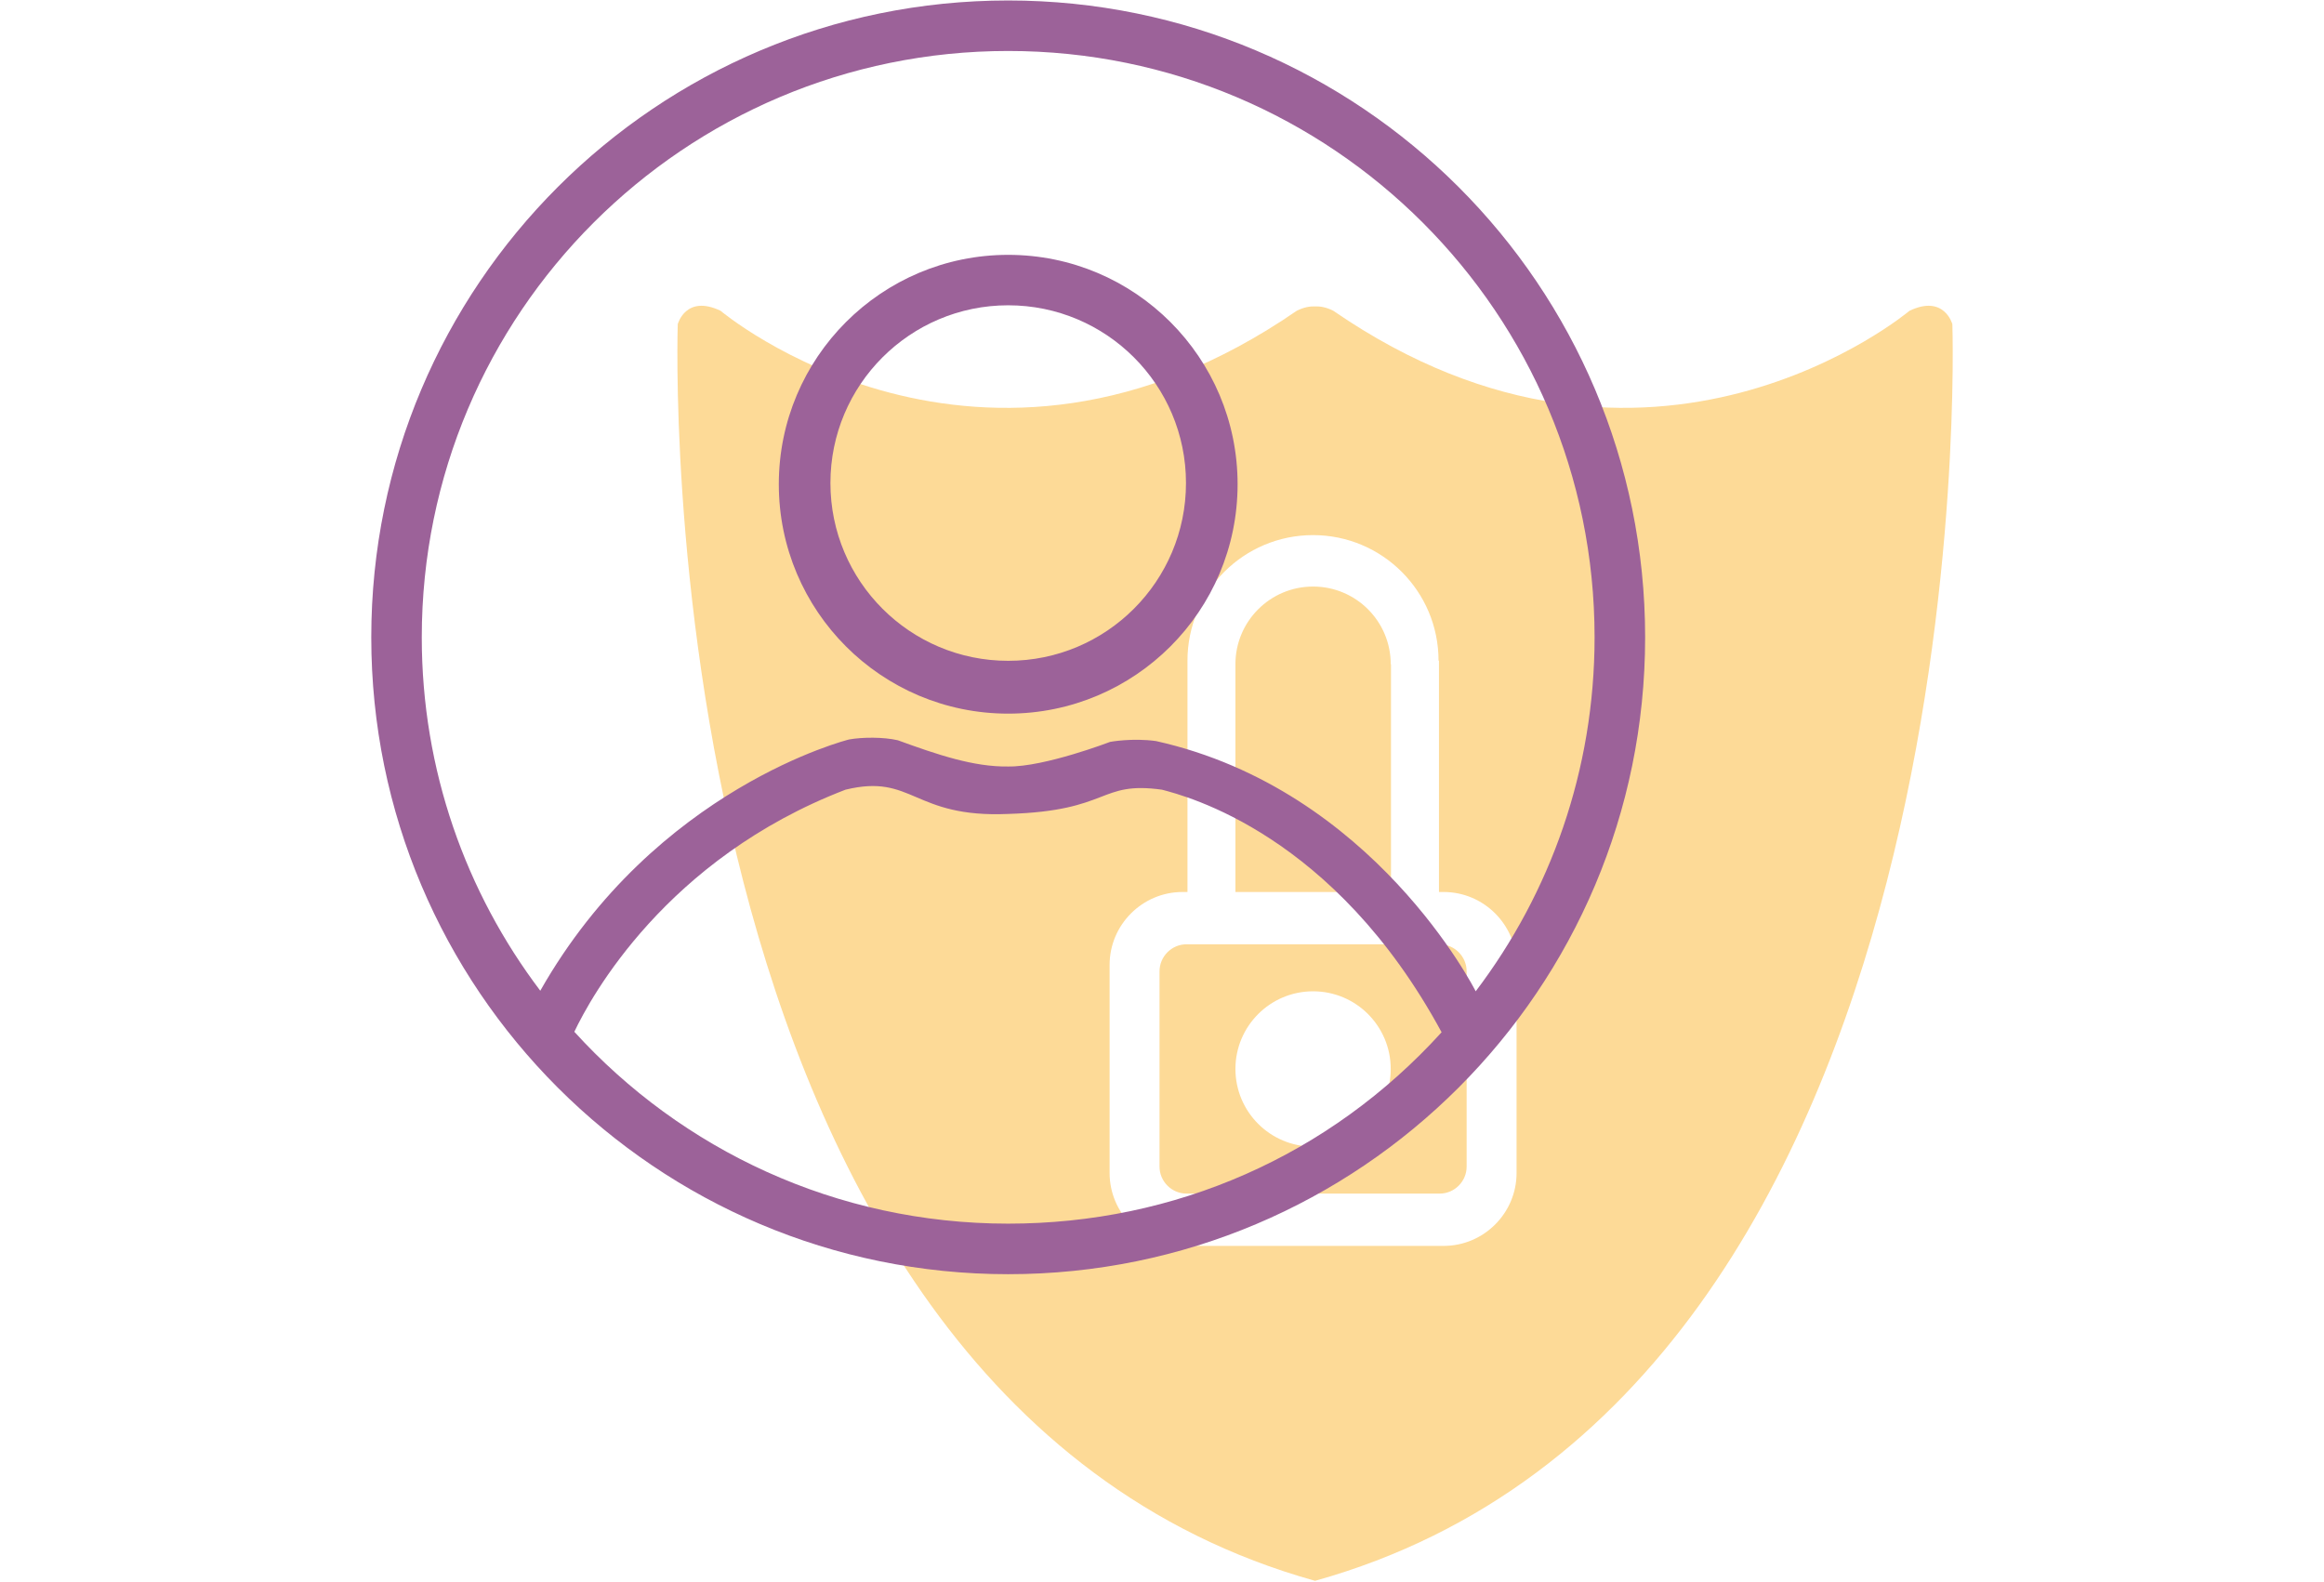
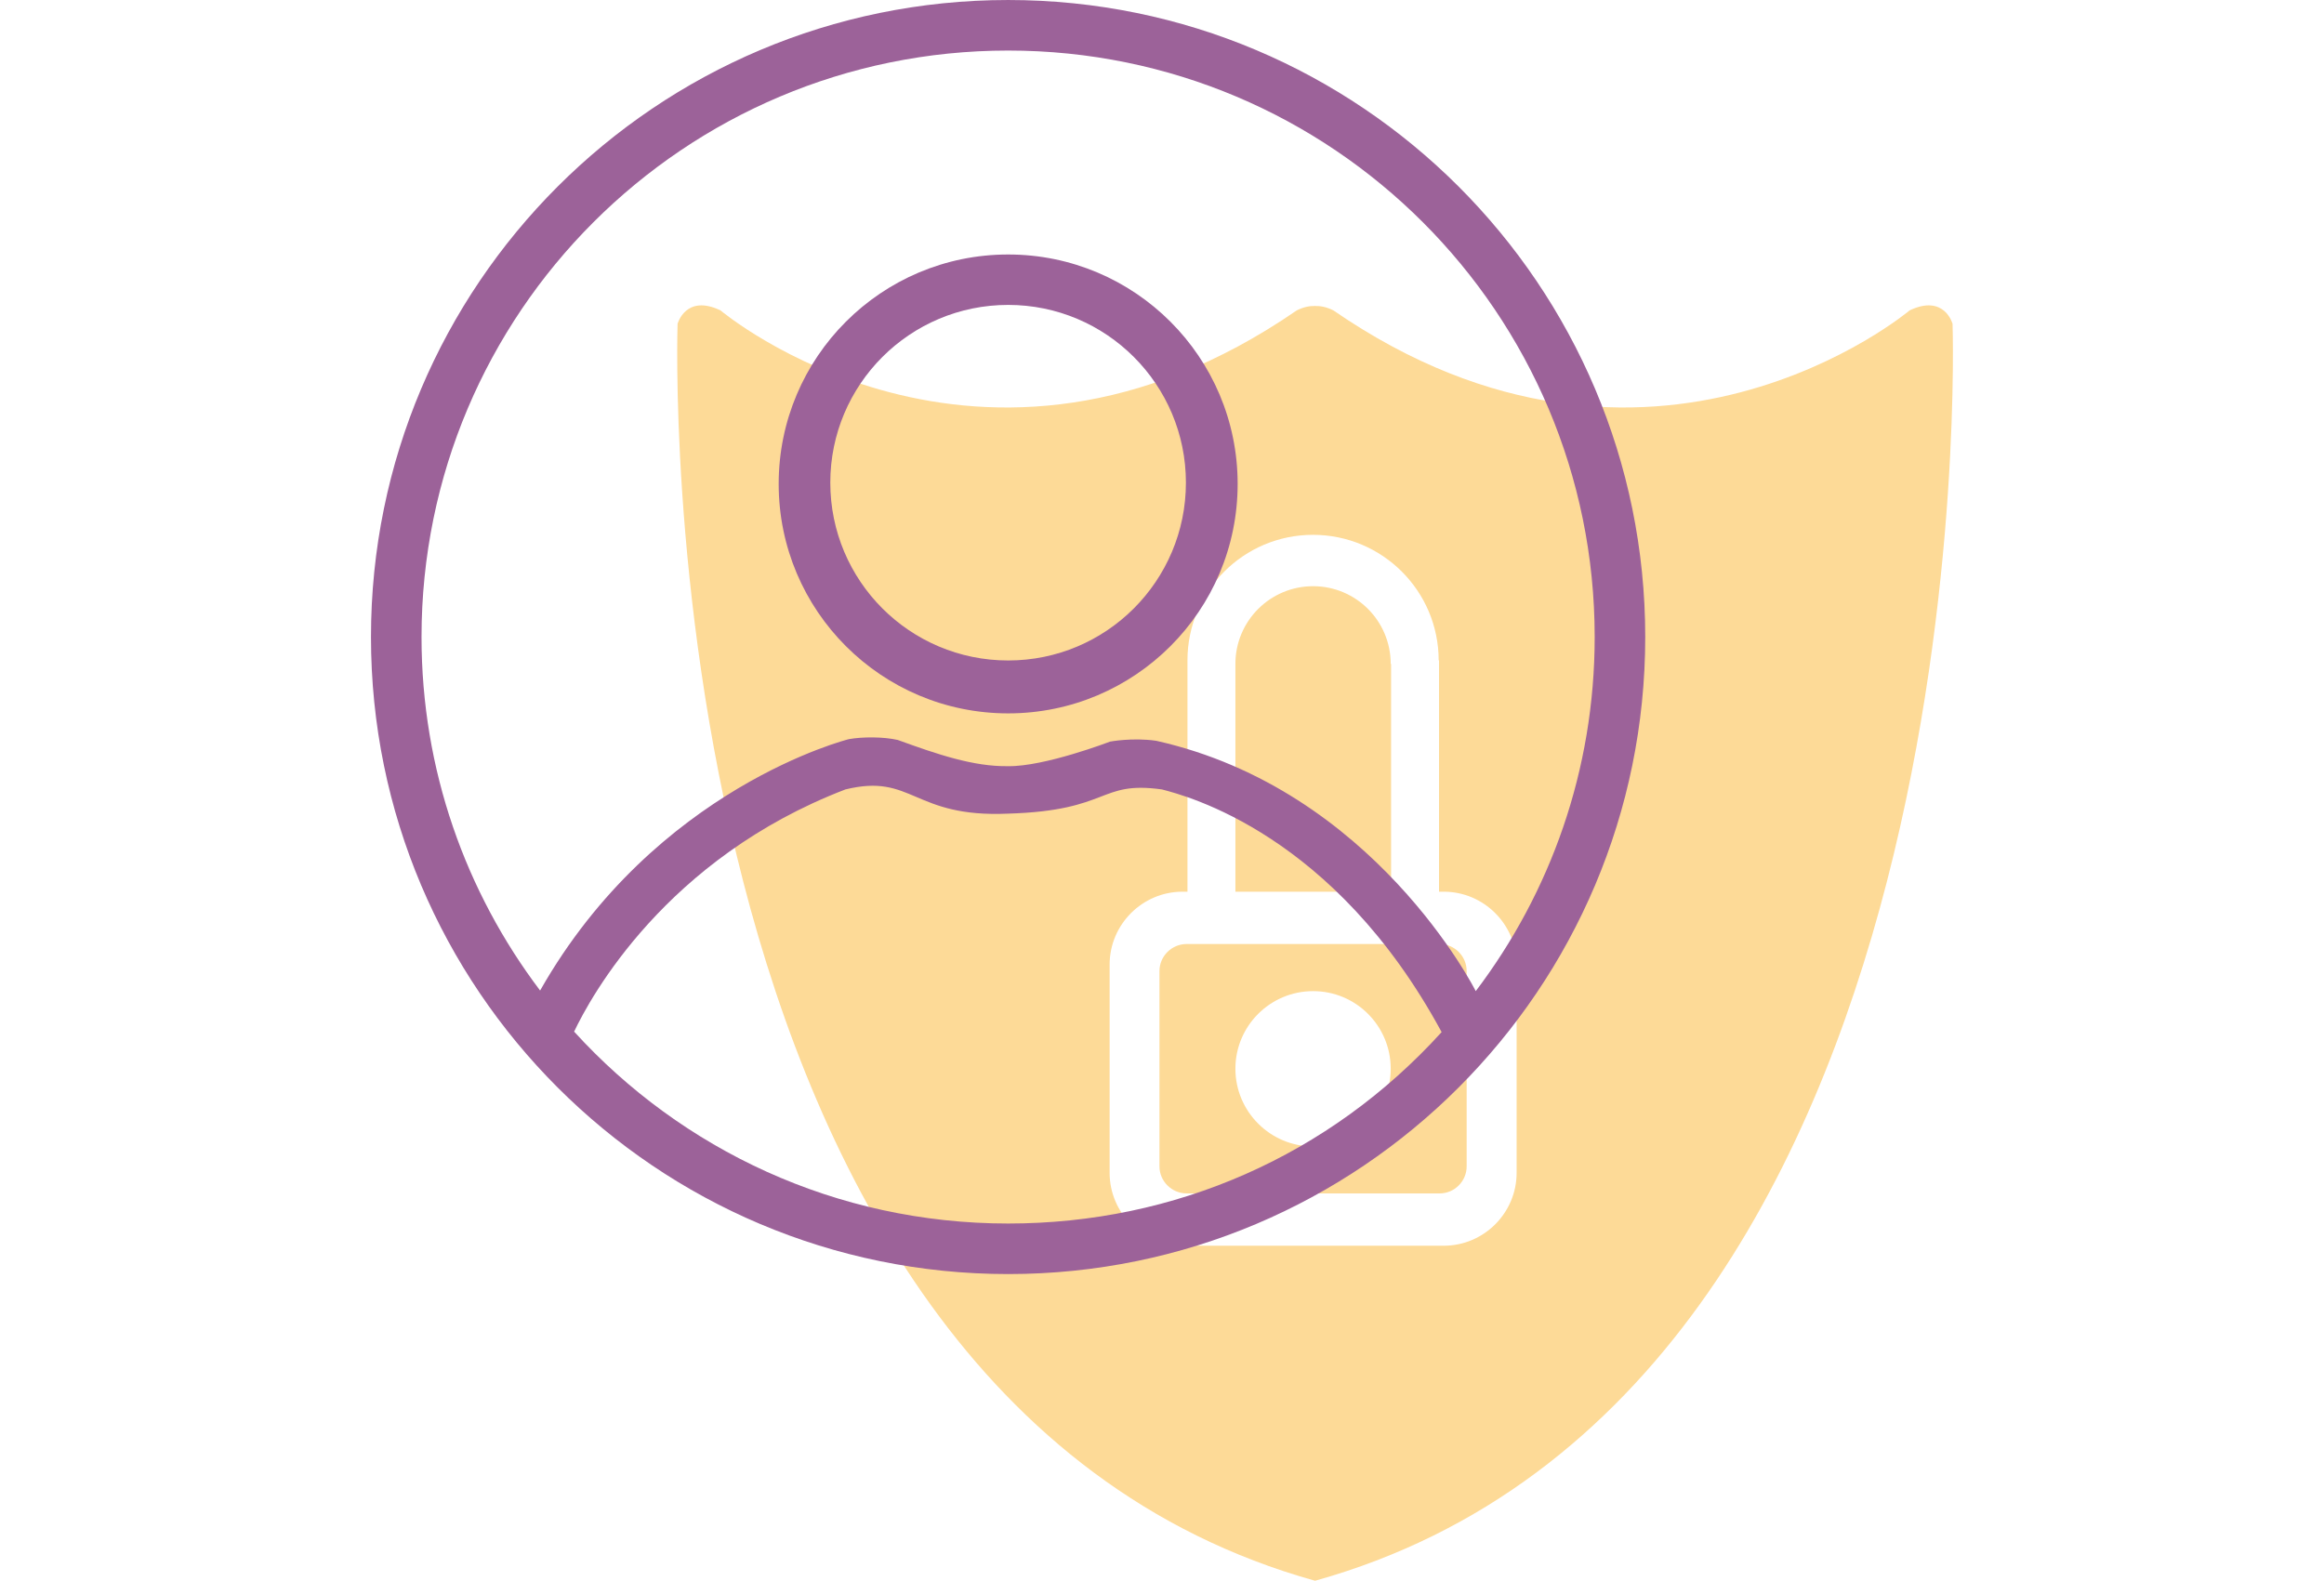
- <svg xmlns="http://www.w3.org/2000/svg" xml:space="preserve" width="440.859mm" height="300mm" version="1.1" style="shape-rendering:geometricPrecision; text-rendering:geometricPrecision; image-rendering:optimizeQuality; fill-rule:evenodd; clip-rule:evenodd" viewBox="0 0 44086 30000">
+ <svg xmlns="http://www.w3.org/2000/svg" width="743.679" height="505.92" viewBox="0 0 19677 13386" shape-rendering="geometricPrecision" text-rendering="geometricPrecision" image-rendering="optimizeQuality" fill-rule="evenodd" clip-rule="evenodd">
  <defs>
-     <style type="text/css">
-    
-     .fil1 {fill:#9C6299}
-     .fil0 {fill:#FDDA97}
-    
-   </style>
+     <style>.fil1{fill:#9c6299}</style>
  </defs>
  <g id="Capa_x0020_1">
-     <g id="_872542648">
-       <path class="fil0" d="M24946 29991c1,0 1,0 2,0 12799,-3576 12088,-23841 12088,-23841 0,0 -153,-569 -813,-254 0,0 -4914,4145 -10930,0 -134,-68 -252,-87 -347,-83 -95,-4 -212,15 -347,83 -6016,4145 -10930,0 -10930,0 -660,-315 -812,254 -812,254 0,0 -711,20265 12088,23841 0,0 1,0 1,0zm2441 -13068l-90 0 0 -4389 -8 0c0,-1315 -1066,-2382 -2381,-2382 -1316,0 -2382,1067 -2382,2382l0 4389 -95 0c-760,0 -1382,622 -1382,1382l0 3950c0,760 622,1382 1382,1382l4956 0c760,0 1382,-622 1382,-1382l0 -3950c0,-760 -622,-1382 -1382,-1382zm-1000 0l-2951 0 0 -4322c0,-814 660,-1473 1473,-1473 814,0 1473,659 1473,1473l5 0 0 4322zm922 992l-4800 0c-282,0 -513,231 -513,513l0 3704c0,283 231,513 513,513l4800 0c282,0 513,-230 513,-513l0 -3704c0,-282 -231,-513 -513,-513zm-2400 892c814,0 1473,660 1473,1473 0,814 -659,1473 -1473,1473 -813,0 -1473,-659 -1473,-1473 0,-813 660,-1473 1473,-1473z" />
-       <g>
-         <path class="fil1" d="M19125 9c6673,0 12083,5409 12083,12082 0,6673 -5410,12083 -12083,12083 -6673,0 -12082,-5410 -12082,-12083 0,-6673 5409,-12082 12082,-12082zm-8230 19566c309,-652 1736,-3283 5144,-4593 1283,-313 1272,539 3086,460 1952,-58 1708,-628 2917,-460 459,121 3268,839 5305,4602 -2127,2344 -5057,3631 -8222,3631 -3266,0 -6195,-1403 -8230,-3640zm17099 -768c-14,-26 -1931,-3825 -6062,-4747 -449,-64 -873,15 -873,15 0,0 -1246,477 -1934,467 -654,10 -1342,-224 -2094,-498 -274,-63 -670,-60 -924,-15 0,0 -3667,909 -5858,4767 -1411,-1864 -2248,-4187 -2248,-6705 0,-6143 4981,-11124 11124,-11124 6144,0 11124,4981 11124,11124 0,2523 -840,4850 -2255,6716z" />
-         <path class="fil1" d="M19125 4835c2404,0 4352,1949 4352,4352 0,2404 -1948,4352 -4352,4352 -2403,0 -4351,-1948 -4351,-4352 0,-2403 1948,-4352 4351,-4352zm0 957c1863,0 3373,1510 3373,3372 0,1863 -1510,3373 -3373,3373 -1862,0 -3372,-1510 -3372,-3373 0,-1862 1510,-3372 3372,-3372z" />
-       </g>
+     <g id="_3030261336896">
+       <path d="M11134 13386h1c5714-1597 5397-10644 5397-10644s-68-254-363-114c0 0-2194 1851-4880 0-60-30-112-38-155-37-42-1-94 7-154 37-2686 1851-4880 0-4880 0-295-140-363 114-363 114s-317 9047 5397 10644zm1090-5835h-40V5592h-3c0-587-477-1063-1064-1063s-1063 476-1063 1063v1959h-42c-340 0-617 278-617 617v1764c0 339 277 617 617 617h2212c340 0 617-278 617-617V8168c0-339-277-617-617-617zm-446 0h-1318V5622c0-364 295-658 658-658s657 294 657 658h3v1929zm411 443h-2142c-126 0-230 103-230 229v1654c0 126 104 229 230 229h2142c126 0 229-103 229-229V8223c0-126-103-229-229-229zm-1071 399c363 0 657 294 657 657s-294 658-657 658-658-295-658-658 295-657 658-657z" fill="#fdda97" />
+       <path class="fil1" d="M8536 0c2979 0 5394 2415 5394 5394 0 2980-2415 5395-5394 5395S3141 8374 3141 5394C3141 2415 5557 0 8536 0zM4861 8736c138-291 775-1467 2297-2051 572-140 568 241 1378 205 871-26 762-280 1302-205 205 54 1459 374 2368 2055-949 1046-2257 1621-3670 1621-1459 0-2766-627-3675-1625zm7634-343c-6-12-862-1708-2706-2120-201-29-390 7-390 7s-556 213-863 208c-292 5-599-100-935-222-123-28-300-27-413-7 0 0-1637 406-2615 2129-630-833-1004-1869-1004-2994 0-2743 2224-4966 4967-4966s4966 2223 4966 4966c0 1127-375 2165-1007 2999z" />
+       <path class="fil1" d="M8536 2155c1073 0 1943 870 1943 1943s-870 1943-1943 1943-1943-870-1943-1943 870-1943 1943-1943zm0 427c831 0 1505 674 1505 1505 0 832-674 1506-1505 1506-832 0-1506-674-1506-1506 0-831 674-1505 1506-1505z" />
    </g>
  </g>
</svg>
